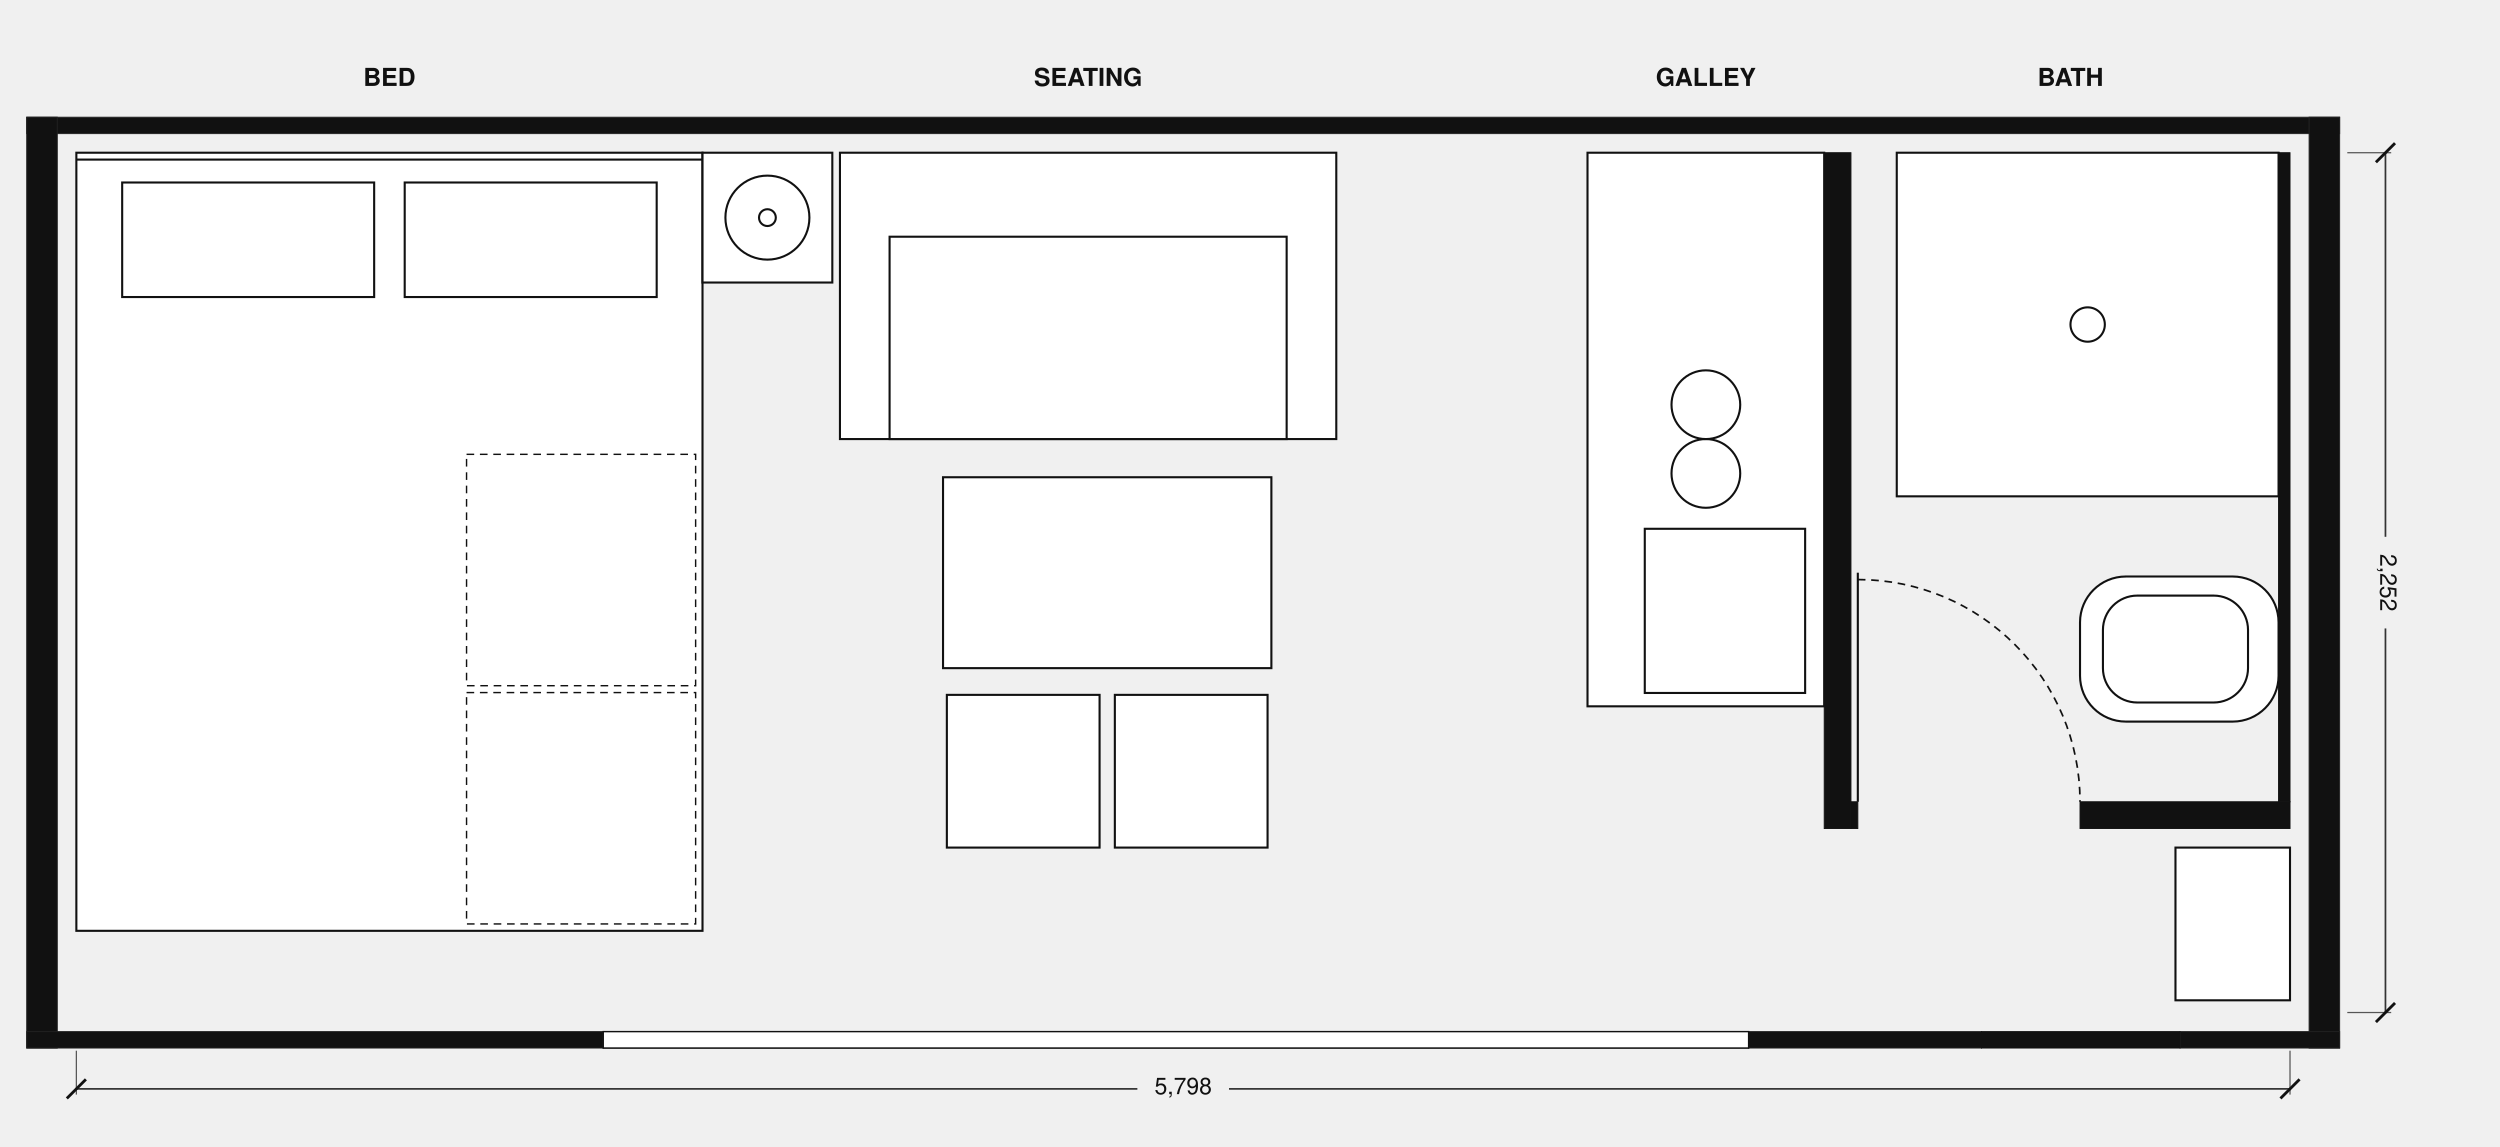
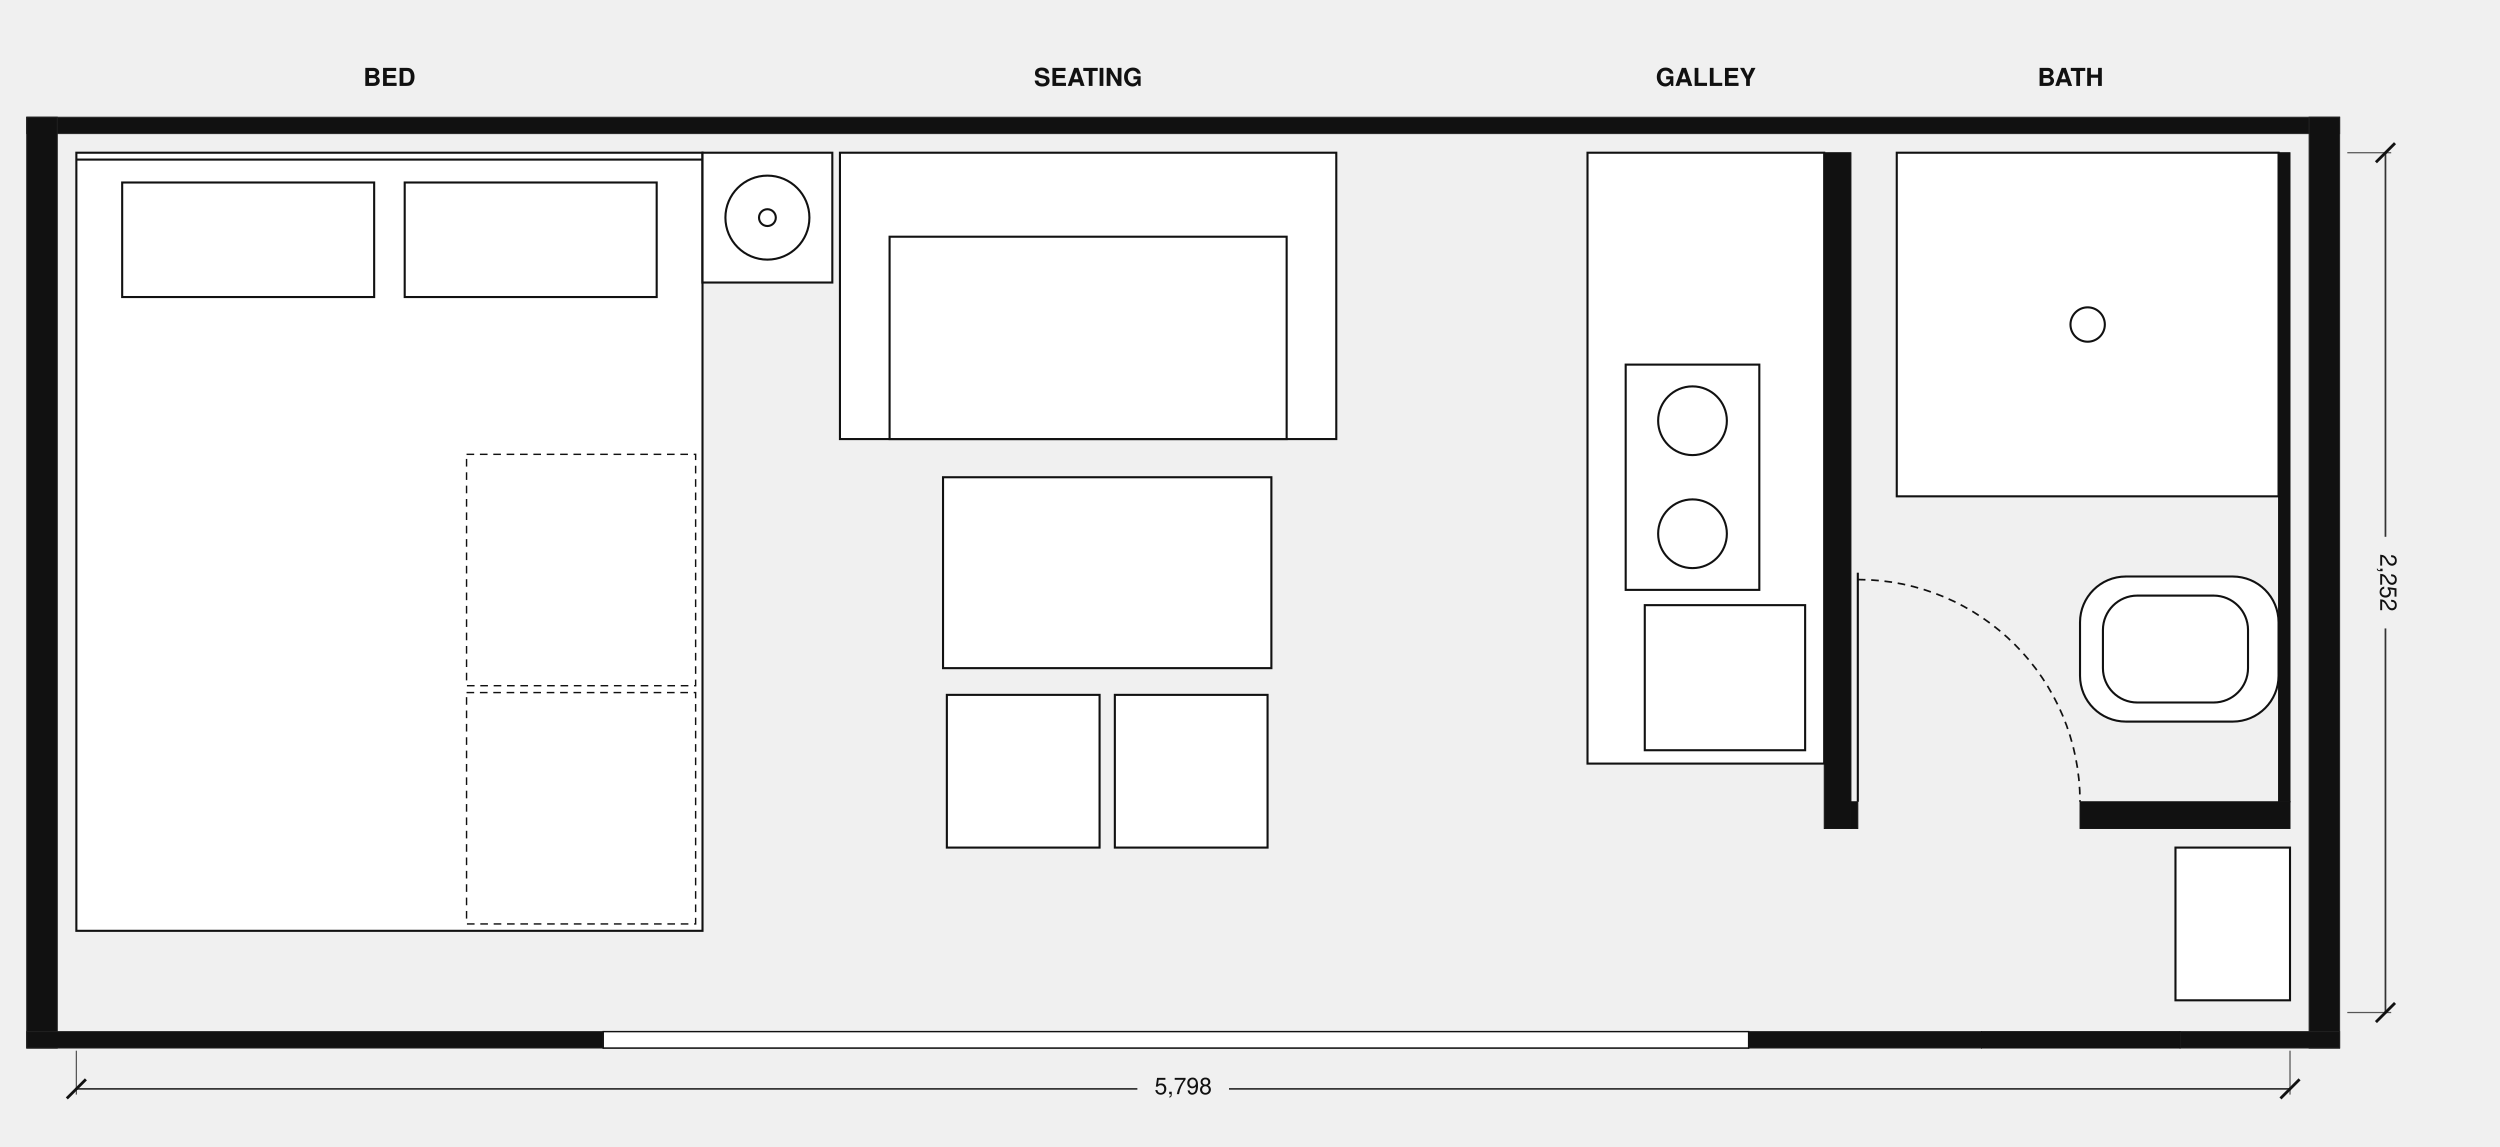
<svg xmlns="http://www.w3.org/2000/svg" viewBox="0 0 261.92 120.08" font-family="Helvetica, Arial, sans-serif">
  <rect x="2.8" y="12.28" width="242.32" height="1.72" fill="#111" stroke="#222" stroke-width="0.1" />
  <rect x="2.8" y="12.28" width="3.2" height="97.52" fill="#111" stroke="#222" stroke-width="0.1" />
  <rect x="241.92" y="12.28" width="3.2" height="97.52" fill="#111" stroke="#222" stroke-width="0.1" />
  <rect x="2.8" y="108.08" width="60.4" height="1.72" fill="#111" stroke="#222" stroke-width="0.1" />
  <rect x="63.2" y="108.08" width="120" height="1.72" fill="#111" stroke="#222" stroke-width="0.1" />
  <rect x="183.2" y="108.08" width="24.4" height="1.72" fill="#111" stroke="#222" stroke-width="0.1" />
  <rect x="228.4" y="108.08" width="16.72" height="1.72" fill="#111" stroke="#222" stroke-width="0.1" />
  <rect x="63.2" y="108.08" width="120" height="1.72" fill="#fff" stroke="#111" stroke-width="0.15" />
  <rect x="207.6" y="108.08" width="20.8" height="1.72" fill="#111" stroke="#111" stroke-width="0.1" />
  <rect x="8" y="16" width="65.6" height="81.52" fill="#fff" stroke="#111" stroke-width="0.22" />
  <line x1="8" y1="16.72" x2="73.6" y2="16.72" stroke="#111" stroke-width="0.22" />
  <rect x="12.8" y="19.12" width="26.4" height="12" fill="#fff" stroke="#111" stroke-width="0.22" />
  <rect x="42.4" y="19.12" width="26.4" height="12" fill="#fff" stroke="#111" stroke-width="0.22" />
  <rect x="48.88" y="47.6" width="24" height="24.24" fill="none" stroke="#111" stroke-width="0.15" stroke-dasharray="0.8,0.6" />
  <rect x="48.88" y="72.56" width="24" height="24.24" fill="none" stroke="#111" stroke-width="0.15" stroke-dasharray="0.8,0.6" />
  <rect x="73.6" y="16" width="13.6" height="13.6" fill="#fff" stroke="#111" stroke-width="0.22" />
  <circle cx="80.4" cy="22.8" r="4.4" fill="none" stroke="#111" stroke-width="0.22" />
  <circle cx="80.4" cy="22.8" r="0.88" fill="none" stroke="#111" stroke-width="0.22" />
  <rect x="88" y="16" width="52" height="30" fill="#fff" stroke="#111" stroke-width="0.22" />
  <rect x="93.2" y="24.8" width="41.6" height="21.2" fill="#fff" stroke="#111" stroke-width="0.22" />
  <rect x="98.8" y="50" width="34.4" height="20" fill="#fff" stroke="#111" stroke-width="0.22" />
  <rect x="99.2" y="72.8" width="16" height="16" fill="#fff" stroke="#111" stroke-width="0.22" />
  <rect x="116.8" y="72.8" width="16" height="16" fill="#fff" stroke="#111" stroke-width="0.22" />
-   <rect x="166.32" y="16" width="24.8" height="58" fill="#fff" stroke="#111" stroke-width="0.22" />
-   <rect x="172.32" y="55.4" width="16.8" height="17.2" fill="#fff" stroke="#111" stroke-width="0.22" />
-   <circle cx="178.72" cy="42.4" r="3.6" fill="none" stroke="#111" stroke-width="0.22" />
-   <circle cx="178.72" cy="49.6" r="3.6" fill="none" stroke="#111" stroke-width="0.22" />
+   <rect x="166.32" y="16" width="24.8" height="64" fill="#fff" stroke="#111" stroke-width="0.22" />
+   <rect x="172.32" y="63.4" width="16.8" height="15.2" fill="#fff" stroke="#111" stroke-width="0.22" />
+   <rect x="170.32" y="38.2" width="14" height="23.6" fill="#fff" stroke="#111" stroke-width="0.22" />
+   <circle cx="177.32" cy="44.08" r="3.6" fill="none" stroke="#111" stroke-width="0.22" />
+   <circle cx="177.32" cy="55.92" r="3.6" fill="none" stroke="#111" stroke-width="0.22" />
  <rect x="191.12" y="16" width="2.8" height="70.8" fill="#111" stroke="#111" stroke-width="0.1" />
  <rect x="193.92" y="84" width="0.72" height="2.8" fill="#111" stroke="#111" stroke-width="0.1" />
  <rect x="217.92" y="84" width="22" height="2.8" fill="#111" stroke="#111" stroke-width="0.1" />
  <line x1="194.64" y1="84" x2="194.64" y2="60" stroke="#111" stroke-width="0.22" />
  <path d="M194.64,60.72 A23.28,23.28 0 0 1 217.92,84" fill="none" stroke="#111" stroke-width="0.18" stroke-dasharray="0.8,0.6" />
  <rect x="238.72" y="16" width="1.2" height="68" fill="#111" stroke="#111" stroke-width="0.1" />
  <rect x="198.72" y="16" width="40" height="36" fill="#fff" stroke="#111" stroke-width="0.22" />
  <circle cx="218.72" cy="34" r="1.8" fill="none" stroke="#111" stroke-width="0.22" />
  <rect x="217.92" y="60.40" width="20.80" height="15.20" rx="4.80" fill="#fff" stroke="#111" stroke-width="0.22" />
  <rect x="220.32" y="62.40" width="15.20" height="11.20" rx="3.60" fill="none" stroke="#111" stroke-width="0.22" />
  <rect x="227.92" y="88.8" width="12" height="16" fill="#fff" stroke="#111" stroke-width="0.22" />
  <text x="40.8" y="9" font-size="2.6" text-anchor="middle" font-weight="bold" fill="#111">BED</text>
  <text x="114" y="9" font-size="2.6" text-anchor="middle" font-weight="bold" fill="#111">SEATING</text>
  <text x="178.72" y="9" font-size="2.6" text-anchor="middle" font-weight="bold" fill="#111">GALLEY</text>
  <text x="216.92" y="9" font-size="2.6" text-anchor="middle" font-weight="bold" fill="#111">BATH</text>
  <line x1="8" y1="110.08" x2="8" y2="114.68" stroke="#555" stroke-width="0.13" />
  <line x1="239.92" y1="110.08" x2="239.92" y2="114.68" stroke="#555" stroke-width="0.13" />
  <line x1="8" y1="114.08" x2="119.16" y2="114.08" stroke="#333" stroke-width="0.18" />
  <line x1="128.76" y1="114.08" x2="239.92" y2="114.08" stroke="#333" stroke-width="0.18" />
  <line x1="7" y1="115.08" x2="9" y2="113.08" stroke="#111" stroke-width="0.3" />
  <line x1="238.92" y1="115.08" x2="240.92" y2="113.08" stroke="#111" stroke-width="0.3" />
  <text x="123.96" y="114.08" font-size="2.4" text-anchor="middle" dominant-baseline="central" fill="#111" transform="rotate(0 123.96 114.08)">5,798</text>
  <line x1="245.92" y1="16" x2="250.52" y2="16" stroke="#555" stroke-width="0.13" />
  <line x1="245.92" y1="106.08" x2="250.52" y2="106.08" stroke="#555" stroke-width="0.13" />
  <line x1="249.92" y1="16" x2="249.92" y2="56.24" stroke="#333" stroke-width="0.18" />
  <line x1="249.92" y1="65.84" x2="249.92" y2="106.08" stroke="#333" stroke-width="0.18" />
  <line x1="248.92" y1="17" x2="250.92" y2="15" stroke="#111" stroke-width="0.3" />
  <line x1="248.92" y1="107.08" x2="250.92" y2="105.08" stroke="#111" stroke-width="0.3" />
  <text x="249.92" y="61.04" font-size="2.4" text-anchor="middle" dominant-baseline="central" fill="#111" transform="rotate(90 249.92 61.04)">2,252</text>
</svg>
